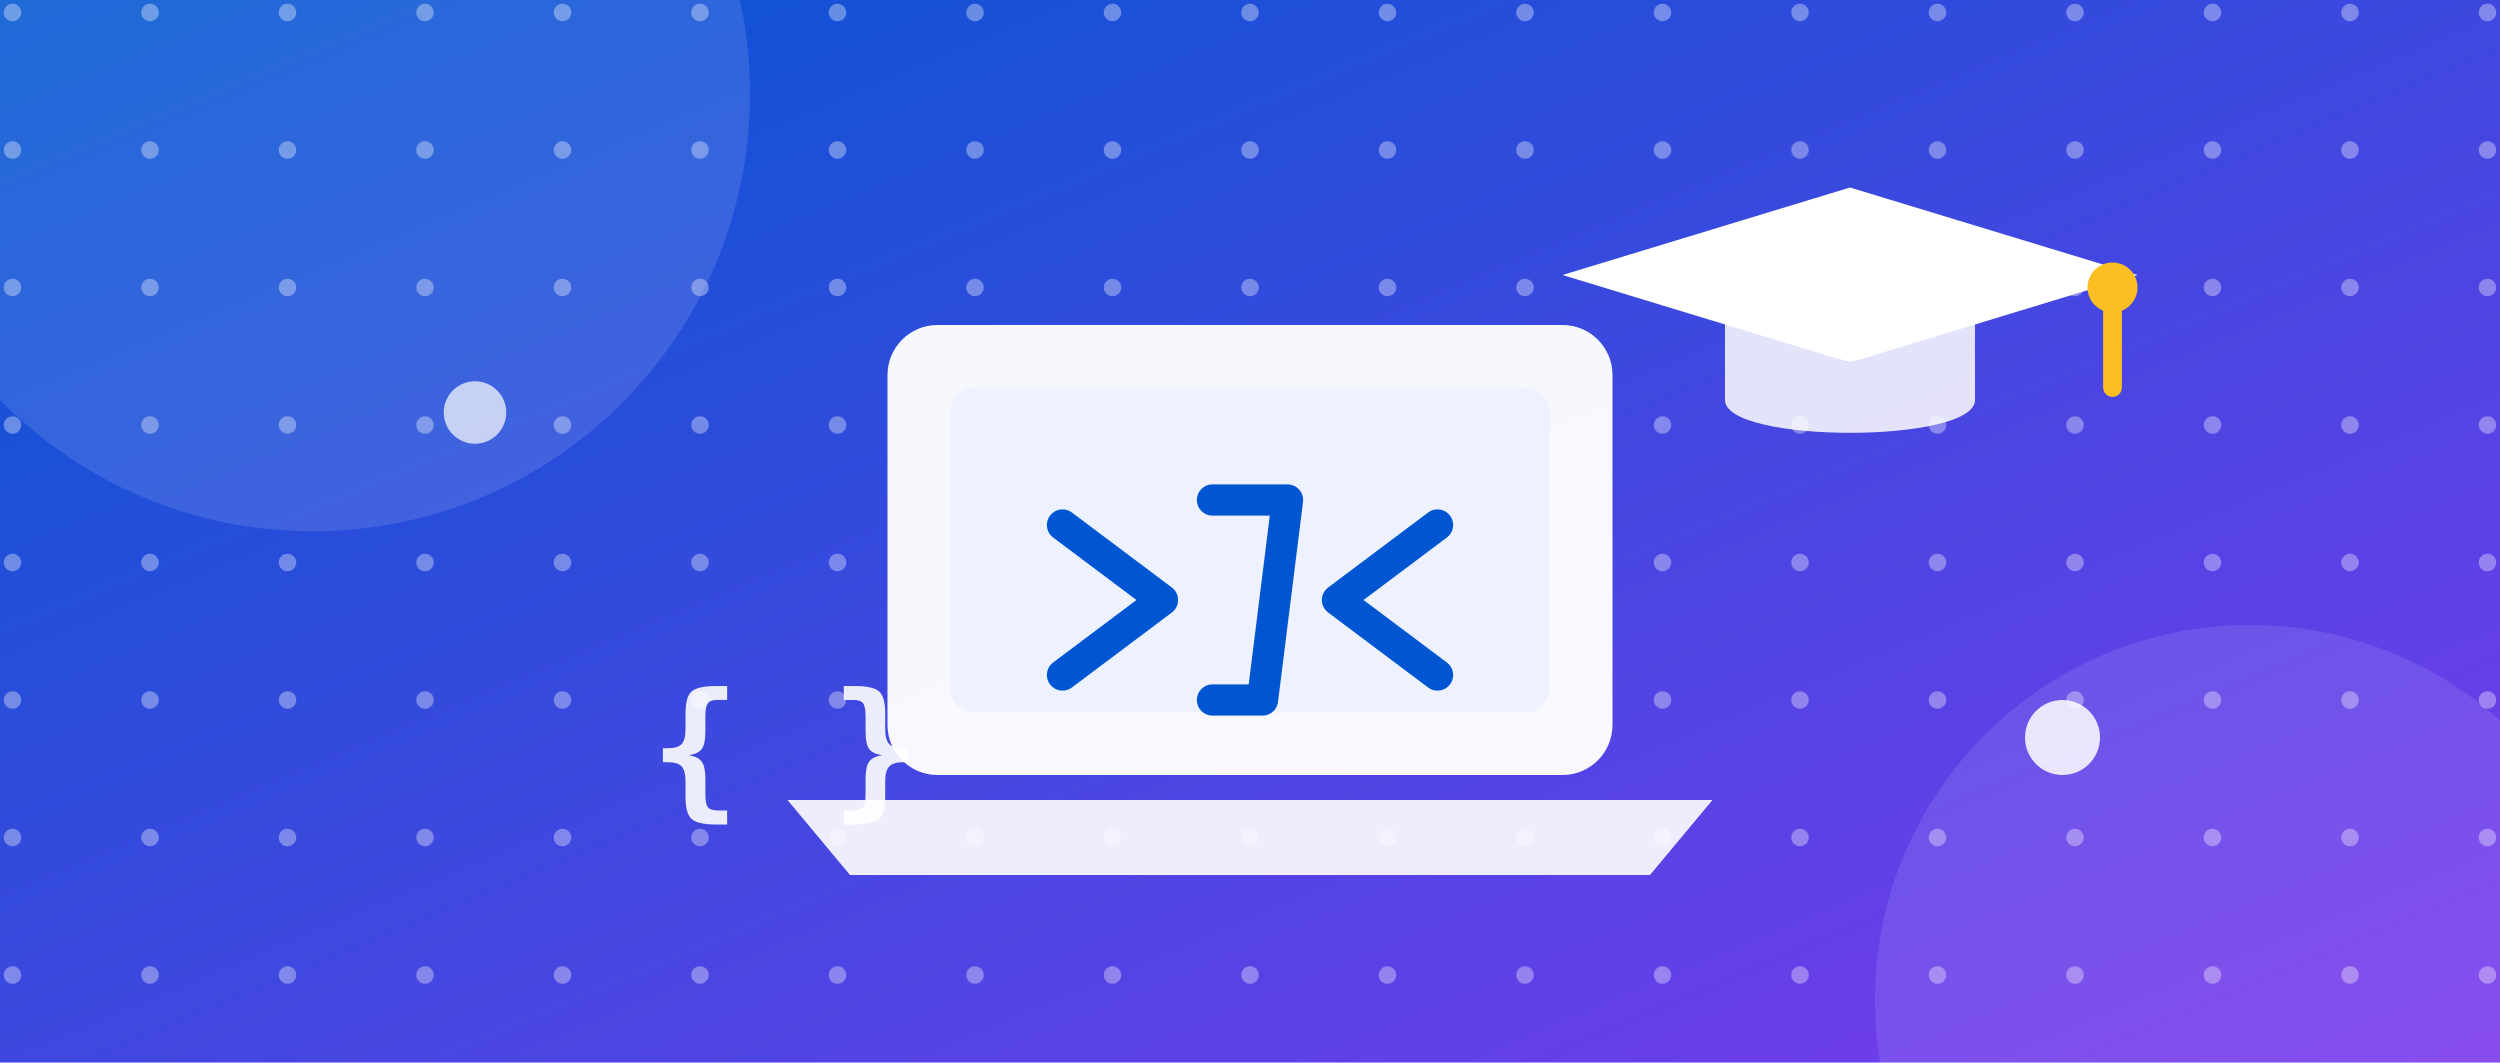
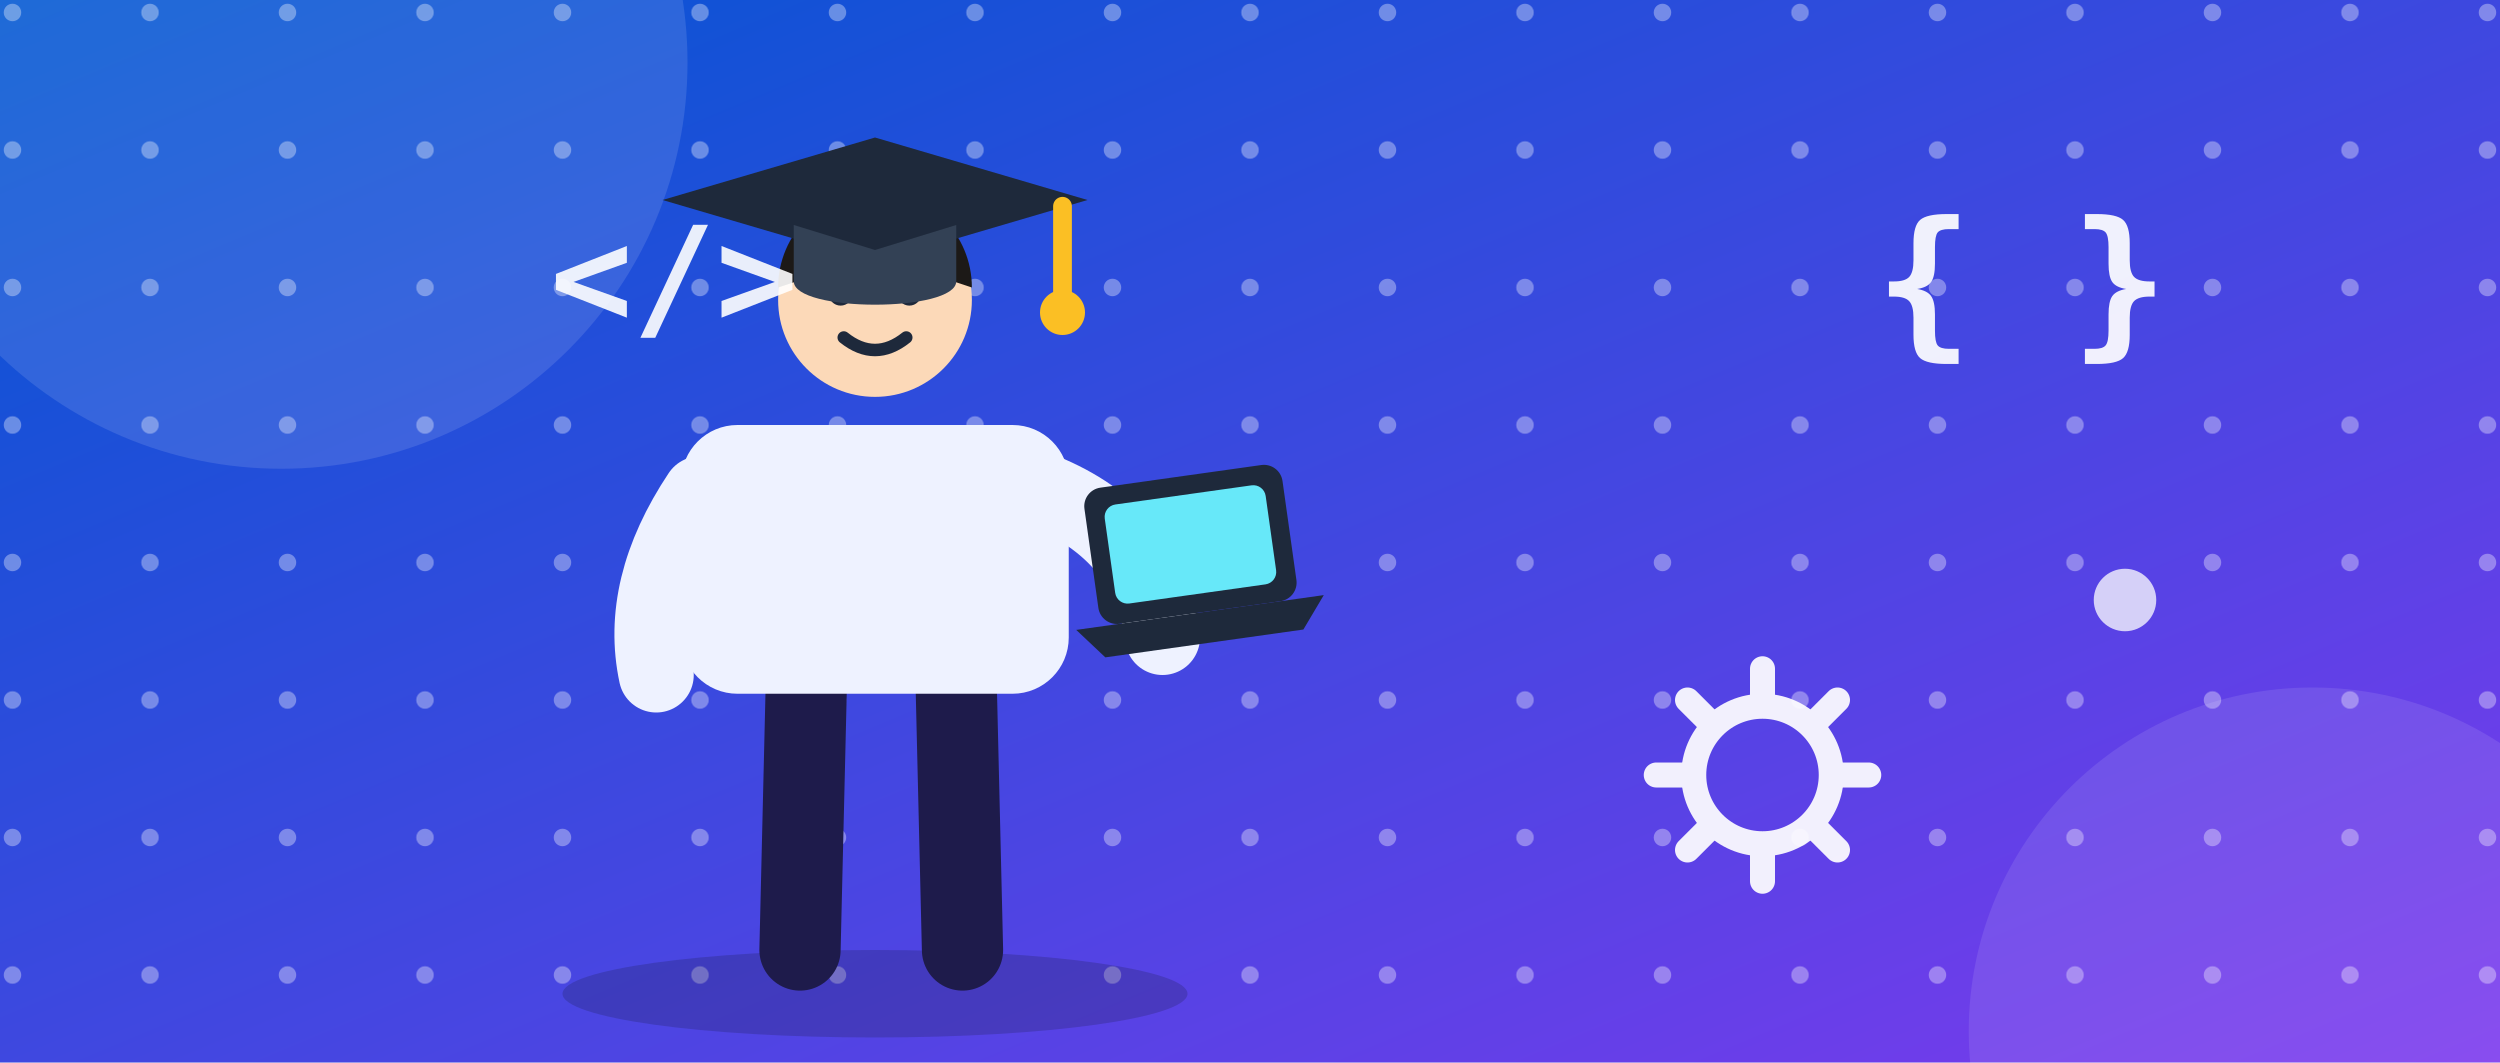
- <svg xmlns="http://www.w3.org/2000/svg" viewBox="0 0 400 170" role="img" aria-label="College program">
+ <svg xmlns="http://www.w3.org/2000/svg" viewBox="0 0 400 170" role="img" aria-label="College graduate holding a laptop">
  <defs>
    <linearGradient id="bg" x1="0" y1="0" x2="1" y2="1">
      <stop offset="0" stop-color="#0056d2" />
      <stop offset="1" stop-color="#7c3aed" />
    </linearGradient>
    <pattern id="dots" width="22" height="22" patternUnits="userSpaceOnUse">
      <circle cx="2" cy="2" r="1.4" fill="rgba(255,255,255,0.35)" />
    </pattern>
  </defs>
  <rect width="400" height="170" fill="url(#bg)" />
  <rect width="400" height="170" fill="url(#dots)" />
-   <circle cx="50" cy="15" r="70" fill="rgba(255,255,255,0.12)" />
-   <circle cx="360" cy="160" r="60" fill="rgba(255,255,255,0.10)" />
-   <g transform="translate(200,96)">
-     <rect x="-58" y="-44" width="116" height="72" rx="8" fill="#ffffff" opacity="0.96" />
-     <rect x="-48" y="-34" width="96" height="52" rx="4" fill="#eef2ff" />
-     <path d="M-74 32 L74 32 L64 44 L-64 44 Z" fill="#ffffff" opacity="0.9" />
-     <path d="M-30 -12 L-14 0 L-30 12 M30 -12 L14 0 L30 12 M-6 -16 L6 -16 L2 16 L-6 16" stroke="#0056d2" stroke-width="5" stroke-linecap="round" stroke-linejoin="round" fill="none" />
+   <circle cx="45" cy="10" r="65" fill="rgba(255,255,255,0.12)" />
+   <circle cx="370" cy="165" r="55" fill="rgba(255,255,255,0.10)" />
+   <ellipse cx="140" cy="159" rx="50" ry="7" fill="rgba(15,23,42,0.20)" />
+   <g transform="translate(140,106)">
+     <path d="M-11 4 L-12 46" stroke="#1e1b4b" stroke-width="13" stroke-linecap="round" />
+     <path d="M13 4 L14 46" stroke="#1e1b4b" stroke-width="13" stroke-linecap="round" />
+     <path d="M-22 -38 h44 a9 9 0 0 1 9 9 v25 a9 9 0 0 1 -9 9 h-44 a9 9 0 0 1 -9 -9 v-25 a9 9 0 0 1 9 -9 z" fill="#eef2ff" />
+     <path d="M-28 -27 Q -38 -12 -35 2" stroke="#eef2ff" stroke-width="12" stroke-linecap="round" fill="none" />
+     <path d="M28 -27 Q 44 -20 46 -4" stroke="#eef2ff" stroke-width="12" stroke-linecap="round" fill="none" />
+     <g transform="translate(52,-8) rotate(-8)">
+       <rect x="-16" y="-22" width="32" height="22" rx="3" fill="#1e293b" />
+       <rect x="-13" y="-19" width="26" height="16" rx="2" fill="#67e8f9" />
+       <path d="M-20 0 L20 0 L16 5 L-16 5 Z" fill="#1e293b" />
+     </g>
+     <circle cx="0" cy="-58" r="15.5" fill="#fcd9b8" />
+     <path d="M-15.5 -60 a15.5 15.5 0 0 1 31 0 l-3 -1 q-12.5 -7 -25 0 z" fill="#1c1917" />
+     <circle cx="-5.5" cy="-59" r="1.9" fill="#1e293b" />
+     <circle cx="5.5" cy="-59" r="1.9" fill="#1e293b" />
+     <path d="M-5 -52 Q 0 -48 5 -52" stroke="#1e293b" stroke-width="2" stroke-linecap="round" fill="none" />
+     <path d="M0 -84 L34 -74 L0 -64 L-34 -74 Z" fill="#1e293b" />
+     <path d="M-13 -70 L-13 -61 C -13 -56 13 -56 13 -61 L 13 -70 L 0 -66 Z" fill="#334155" />
+     <path d="M30 -73 L30 -58" stroke="#fbbf24" stroke-width="3" stroke-linecap="round" />
+     <circle cx="30" cy="-56" r="3.6" fill="#fbbf24" />
  </g>
-   <g transform="translate(296,44)">
-     <path d="M0 -14 L46 0 L0 14 L-46 0 Z" fill="#ffffff" />
-     <path d="M-20 7 L-20 20 C -20 27 20 27 20 20 L 20 7 L 0 14 Z" fill="#ffffff" opacity="0.85" />
-     <circle cx="42" cy="2" r="4" fill="#fbbf24" />
-     <path d="M42 2 L42 18" stroke="#fbbf24" stroke-width="3" stroke-linecap="round" />
-   </g>
-   <g transform="translate(104,128)" font-family="monospace" font-weight="bold" font-size="24" fill="#ffffff" opacity="0.9">
+   <g transform="translate(300,54)" font-family="monospace" font-weight="bold" font-size="26" fill="#ffffff" opacity="0.92">
    <text>{ }</text>
  </g>
-   <circle cx="330" cy="118" r="6" fill="rgba(255,255,255,0.85)" />
-   <circle cx="76" cy="66" r="5" fill="rgba(255,255,255,0.7)" />
+   <g transform="translate(282,124)" stroke="#ffffff" opacity="0.92" fill="none">
+     <circle cx="0" cy="0" r="11" stroke-width="4" />
+     <path d="M0 -17 L0 -12 M0 17 L0 12 M-17 0 L-12 0 M17 0 L12 0 M-12 -12 L-8.5 -8.5 M12 12 L8.5 8.5 M12 -12 L8.5 -8.5 M-12 12 L-8.5 8.5" stroke-width="4" stroke-linecap="round" />
+   </g>
+   <g transform="translate(88,52)" font-family="monospace" font-weight="bold" font-size="22" fill="#ffffff" opacity="0.9">
+     <text>&lt;/&gt;</text>
+   </g>
+   <circle cx="340" cy="96" r="5" fill="rgba(255,255,255,0.75)" />
</svg>
